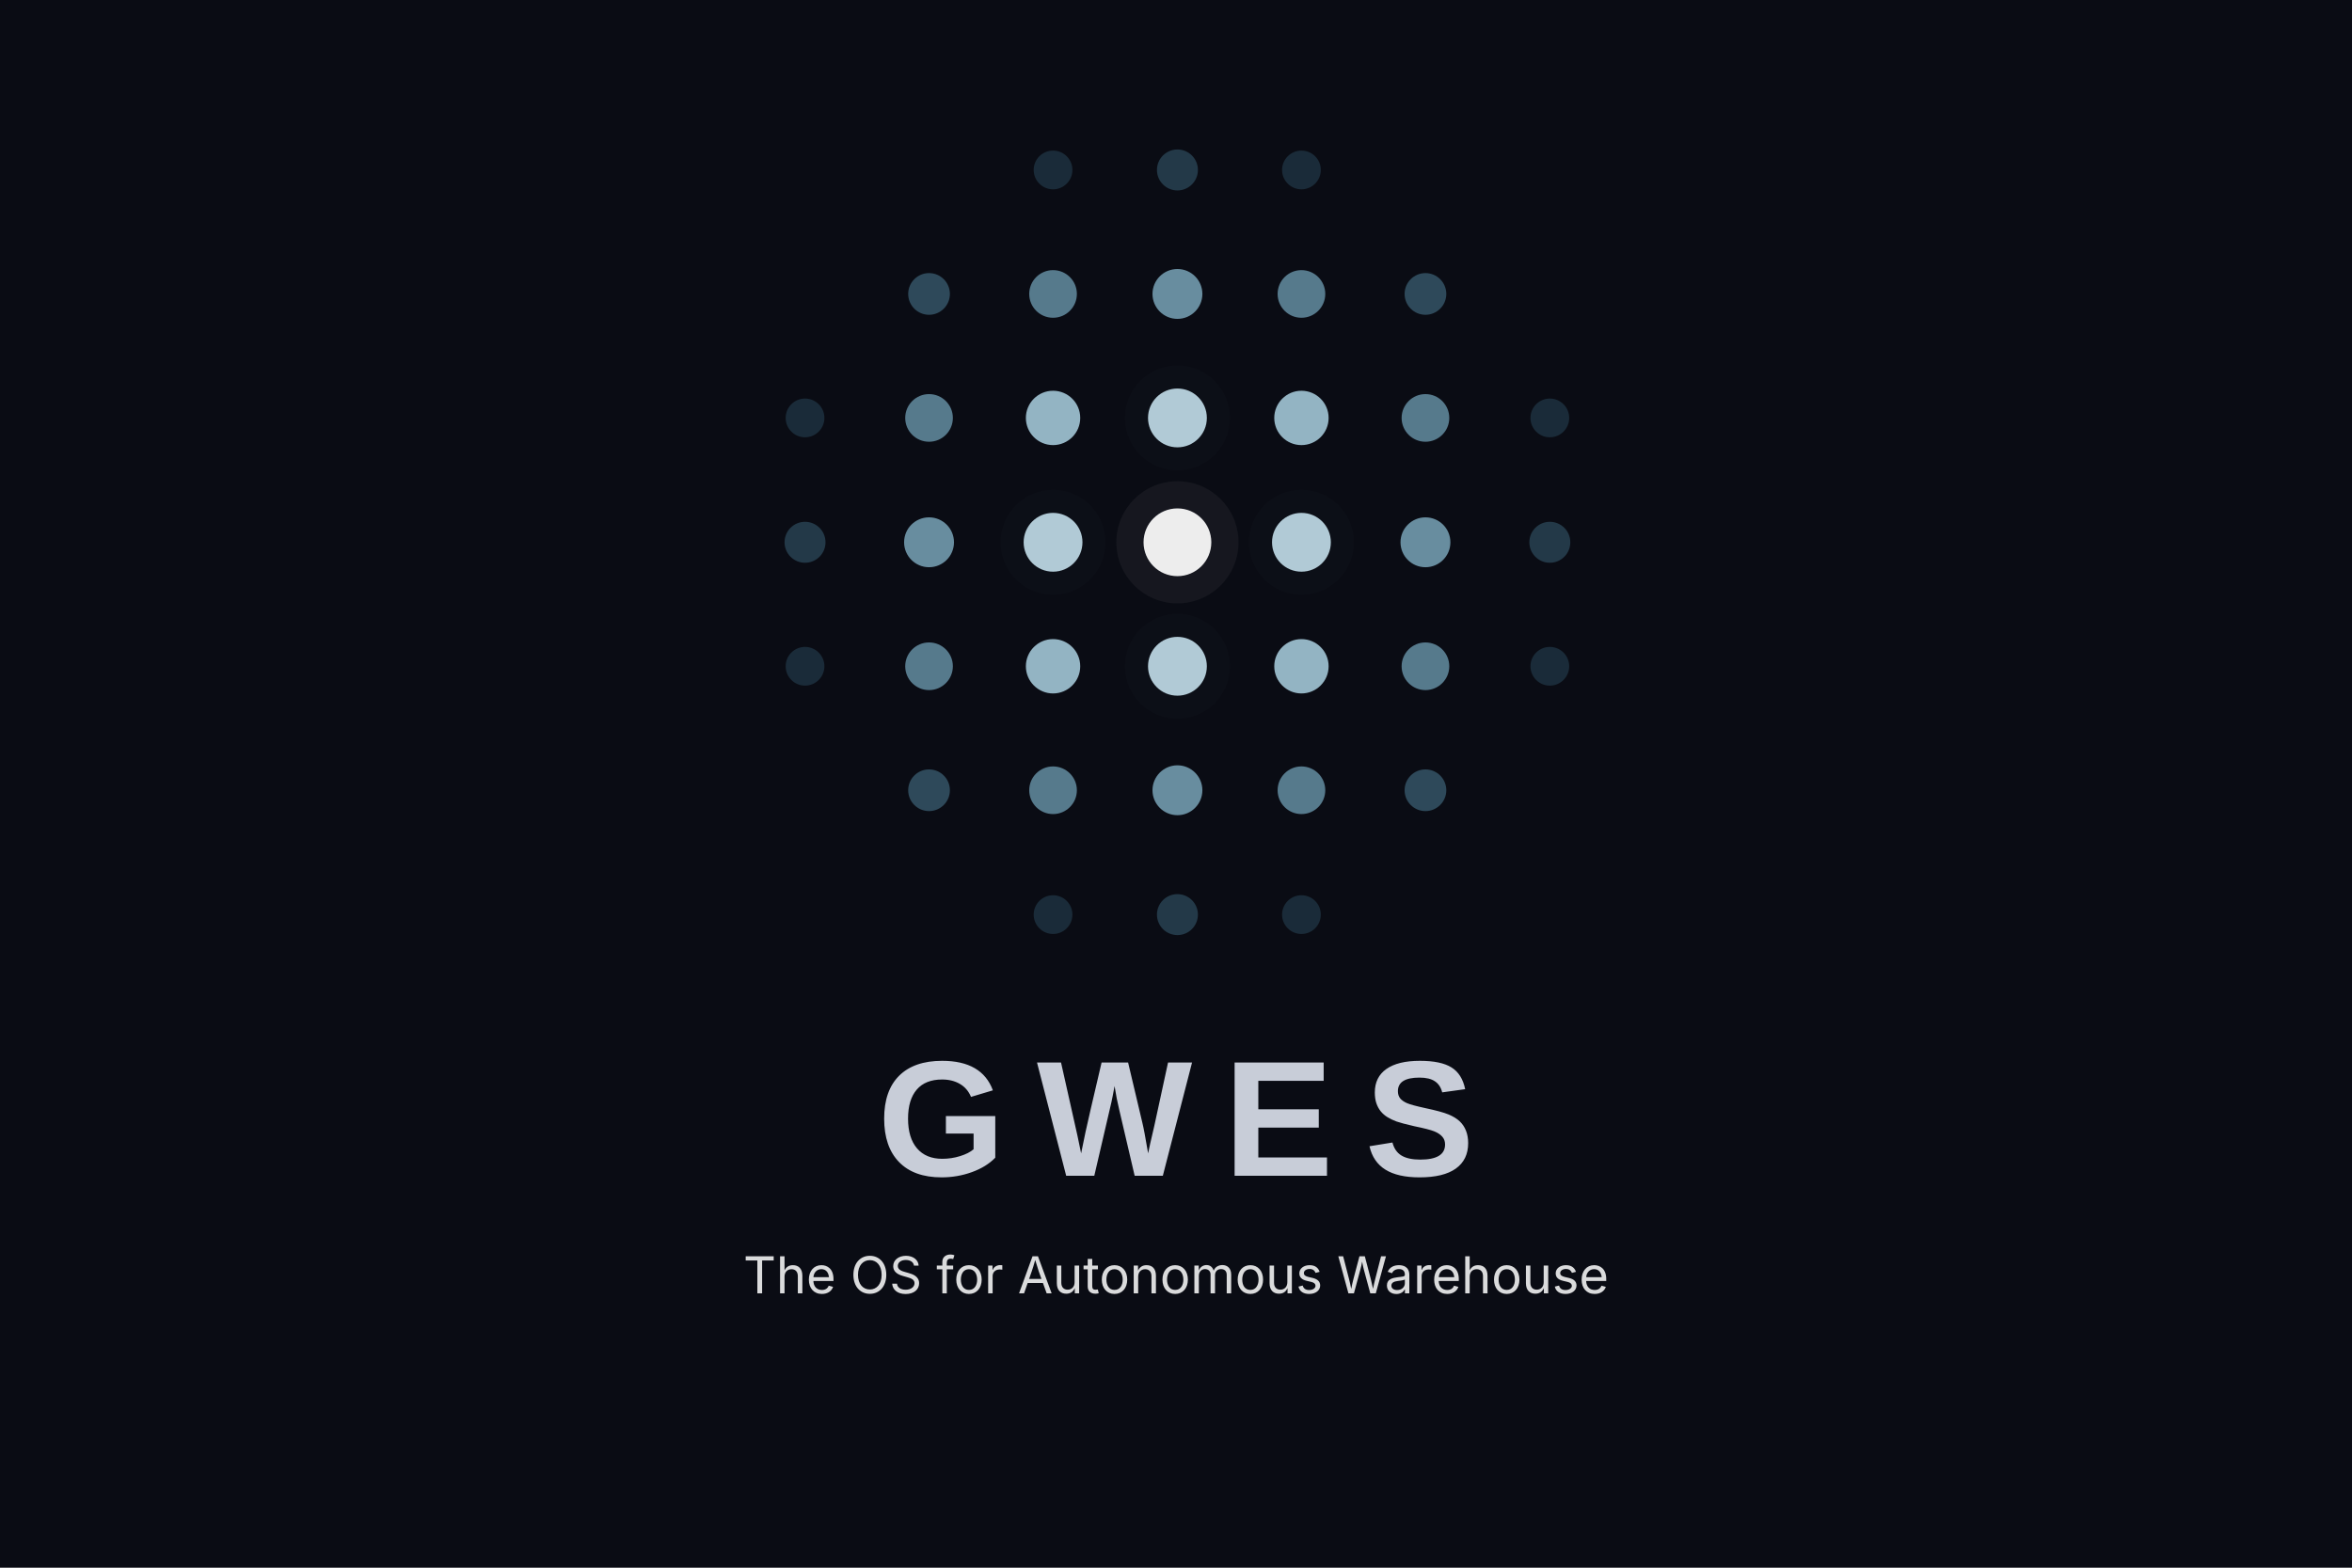
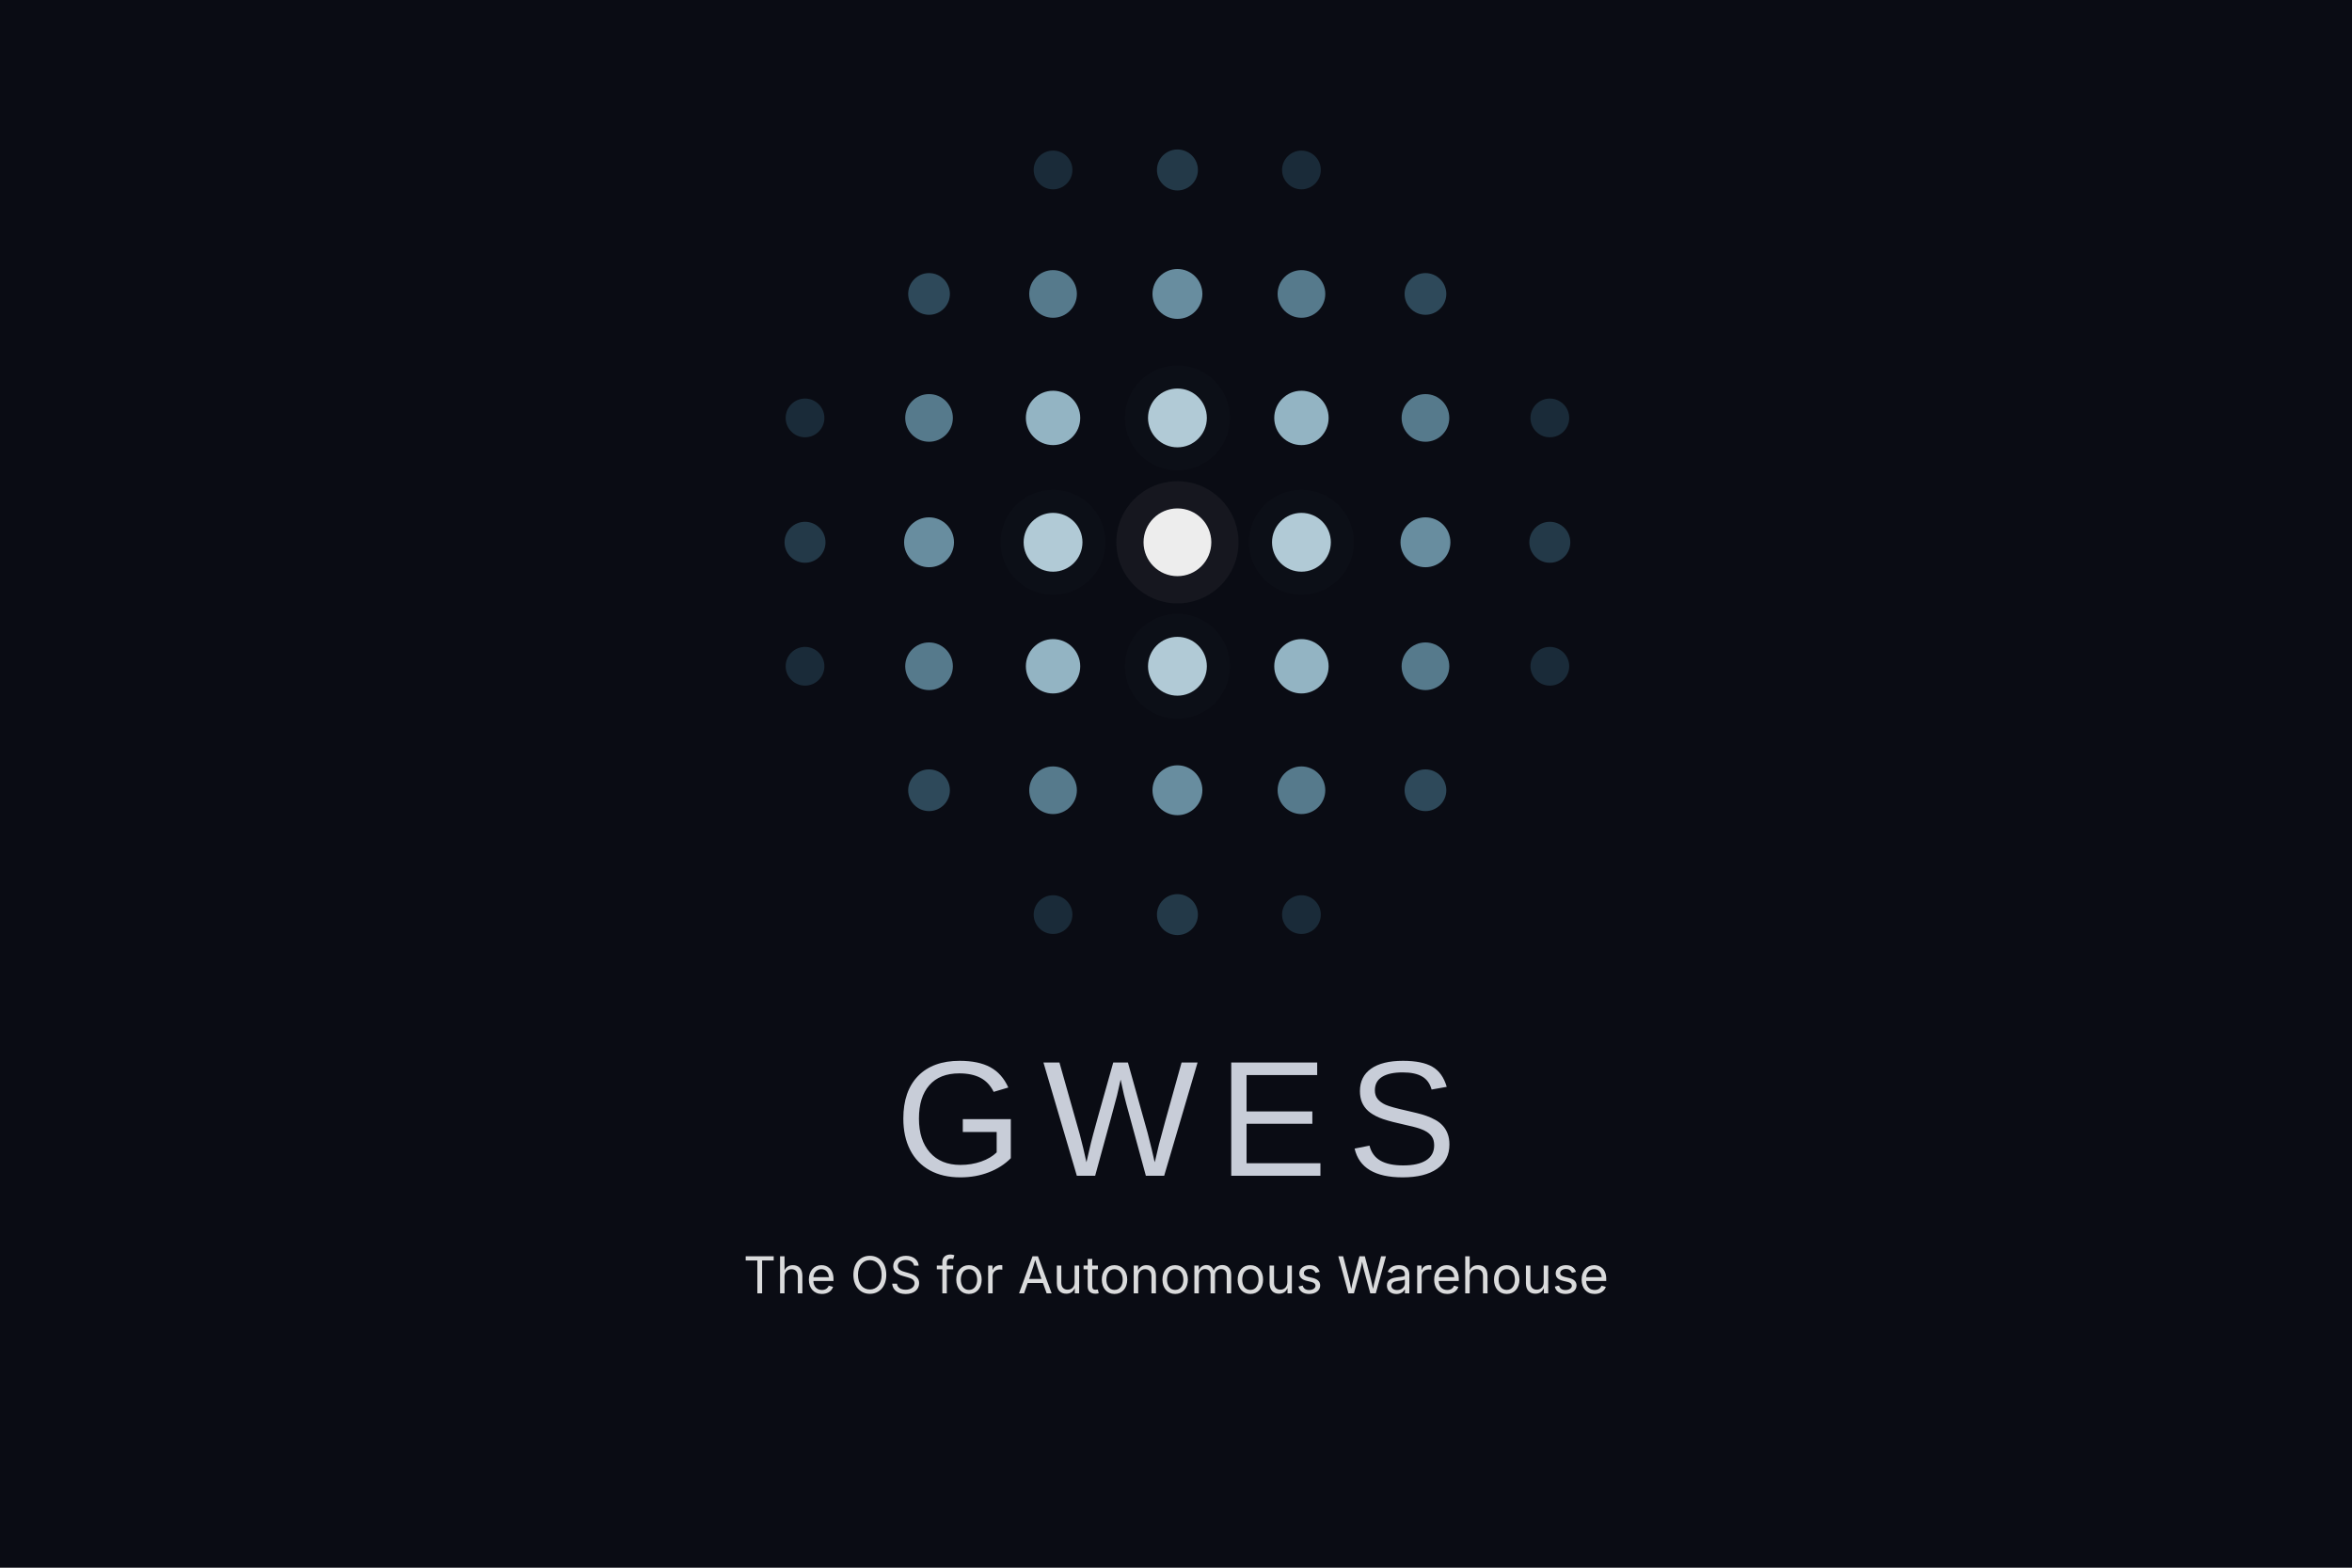
<svg xmlns="http://www.w3.org/2000/svg" viewBox="0 0 600 400">
  <rect width="600" height="400" fill="#0A0C14" />
  <g transform="translate(142, -20) scale(0.95)">
    <circle cx="133.3" cy="66.7" r="5.2" fill="#6ac6ec" opacity="0.17" />
    <circle cx="166.7" cy="66.7" r="5.5" fill="#72c9ed" opacity="0.24" />
    <circle cx="200.0" cy="66.7" r="5.2" fill="#6ac6ec" opacity="0.17" />
    <circle cx="100.0" cy="100.0" r="5.6" fill="#7accee" opacity="0.32" />
    <circle cx="133.3" cy="100.0" r="6.4" fill="#96d6f2" opacity="0.54" />
    <circle cx="166.7" cy="100.0" r="6.7" fill="#a1dbf3" opacity="0.62" />
    <circle cx="200.0" cy="100.0" r="6.4" fill="#96d6f2" opacity="0.54" />
    <circle cx="233.3" cy="100.0" r="5.6" fill="#7accee" opacity="0.32" />
    <circle cx="66.7" cy="133.3" r="5.2" fill="#6ac6ec" opacity="0.17" />
    <circle cx="100.0" cy="133.3" r="6.4" fill="#96d6f2" opacity="0.54" />
    <circle cx="133.3" cy="133.3" r="7.3" fill="#bce5f6" opacity="0.77" />
    <circle cx="166.7" cy="133.3" r="14.1" fill="#d0edf9" opacity="0.014" />
    <circle cx="166.7" cy="133.3" r="7.9" fill="#d0edf9" opacity="0.84" />
    <circle cx="200.0" cy="133.3" r="7.3" fill="#bce5f6" opacity="0.77" />
    <circle cx="233.3" cy="133.3" r="6.4" fill="#96d6f2" opacity="0.54" />
    <circle cx="266.7" cy="133.3" r="5.2" fill="#6ac6ec" opacity="0.17" />
    <circle cx="66.7" cy="166.7" r="5.5" fill="#72c9ed" opacity="0.24" />
    <circle cx="100.0" cy="166.7" r="6.7" fill="#a1dbf3" opacity="0.62" />
    <circle cx="133.3" cy="166.7" r="14.1" fill="#d0edf9" opacity="0.014" />
    <circle cx="133.3" cy="166.7" r="7.9" fill="#d0edf9" opacity="0.84" />
    <circle cx="166.7" cy="166.7" r="16.4" fill="#ffffff" opacity="0.048" />
    <circle cx="166.7" cy="166.7" r="9.1" fill="#ffffff" opacity="0.92" />
    <circle cx="200.0" cy="166.7" r="14.1" fill="#d0edf9" opacity="0.014" />
    <circle cx="200.0" cy="166.7" r="7.9" fill="#d0edf9" opacity="0.84" />
    <circle cx="233.3" cy="166.7" r="6.7" fill="#a1dbf3" opacity="0.62" />
    <circle cx="266.7" cy="166.7" r="5.5" fill="#72c9ed" opacity="0.24" />
    <circle cx="66.7" cy="200.0" r="5.2" fill="#6ac6ec" opacity="0.17" />
    <circle cx="100.0" cy="200.0" r="6.4" fill="#96d6f2" opacity="0.54" />
    <circle cx="133.3" cy="200.0" r="7.3" fill="#bce5f6" opacity="0.77" />
    <circle cx="166.7" cy="200.0" r="14.1" fill="#d0edf9" opacity="0.014" />
    <circle cx="166.7" cy="200.0" r="7.9" fill="#d0edf9" opacity="0.84" />
    <circle cx="200.0" cy="200.0" r="7.3" fill="#bce5f6" opacity="0.77" />
    <circle cx="233.3" cy="200.0" r="6.4" fill="#96d6f2" opacity="0.54" />
    <circle cx="266.7" cy="200.0" r="5.2" fill="#6ac6ec" opacity="0.17" />
    <circle cx="100.0" cy="233.3" r="5.6" fill="#7accee" opacity="0.32" />
    <circle cx="133.3" cy="233.3" r="6.4" fill="#96d6f2" opacity="0.54" />
    <circle cx="166.7" cy="233.3" r="6.7" fill="#a1dbf3" opacity="0.62" />
    <circle cx="200.0" cy="233.3" r="6.4" fill="#96d6f2" opacity="0.54" />
    <circle cx="233.3" cy="233.3" r="5.6" fill="#7accee" opacity="0.32" />
    <circle cx="133.3" cy="266.7" r="5.2" fill="#6ac6ec" opacity="0.17" />
    <circle cx="166.7" cy="266.7" r="5.5" fill="#72c9ed" opacity="0.24" />
    <circle cx="200.0" cy="266.7" r="5.2" fill="#6ac6ec" opacity="0.17" />
  </g>
-   <text x="300" y="300" text-anchor="middle" font-family="'Liberation Sans', 'Helvetica Neue', Arial, sans-serif" font-weight="700" font-size="42" letter-spacing="8" fill="#C8CDD8">GWES</text>
+   <text x="300" y="300" text-anchor="middle" font-family="'Helvetica Neue', 'Liberation Sans', Arial, sans-serif" font-weight="300" font-size="42" letter-spacing="5" fill="#C8CDD8">GWES</text>
  <text x="300" y="330" text-anchor="middle" font-family="'Inter', 'Helvetica Neue', Arial, sans-serif" font-weight="400" font-size="13" fill="#FFFFFF" opacity="0.85">The OS for Autonomous Warehouse</text>
</svg>
